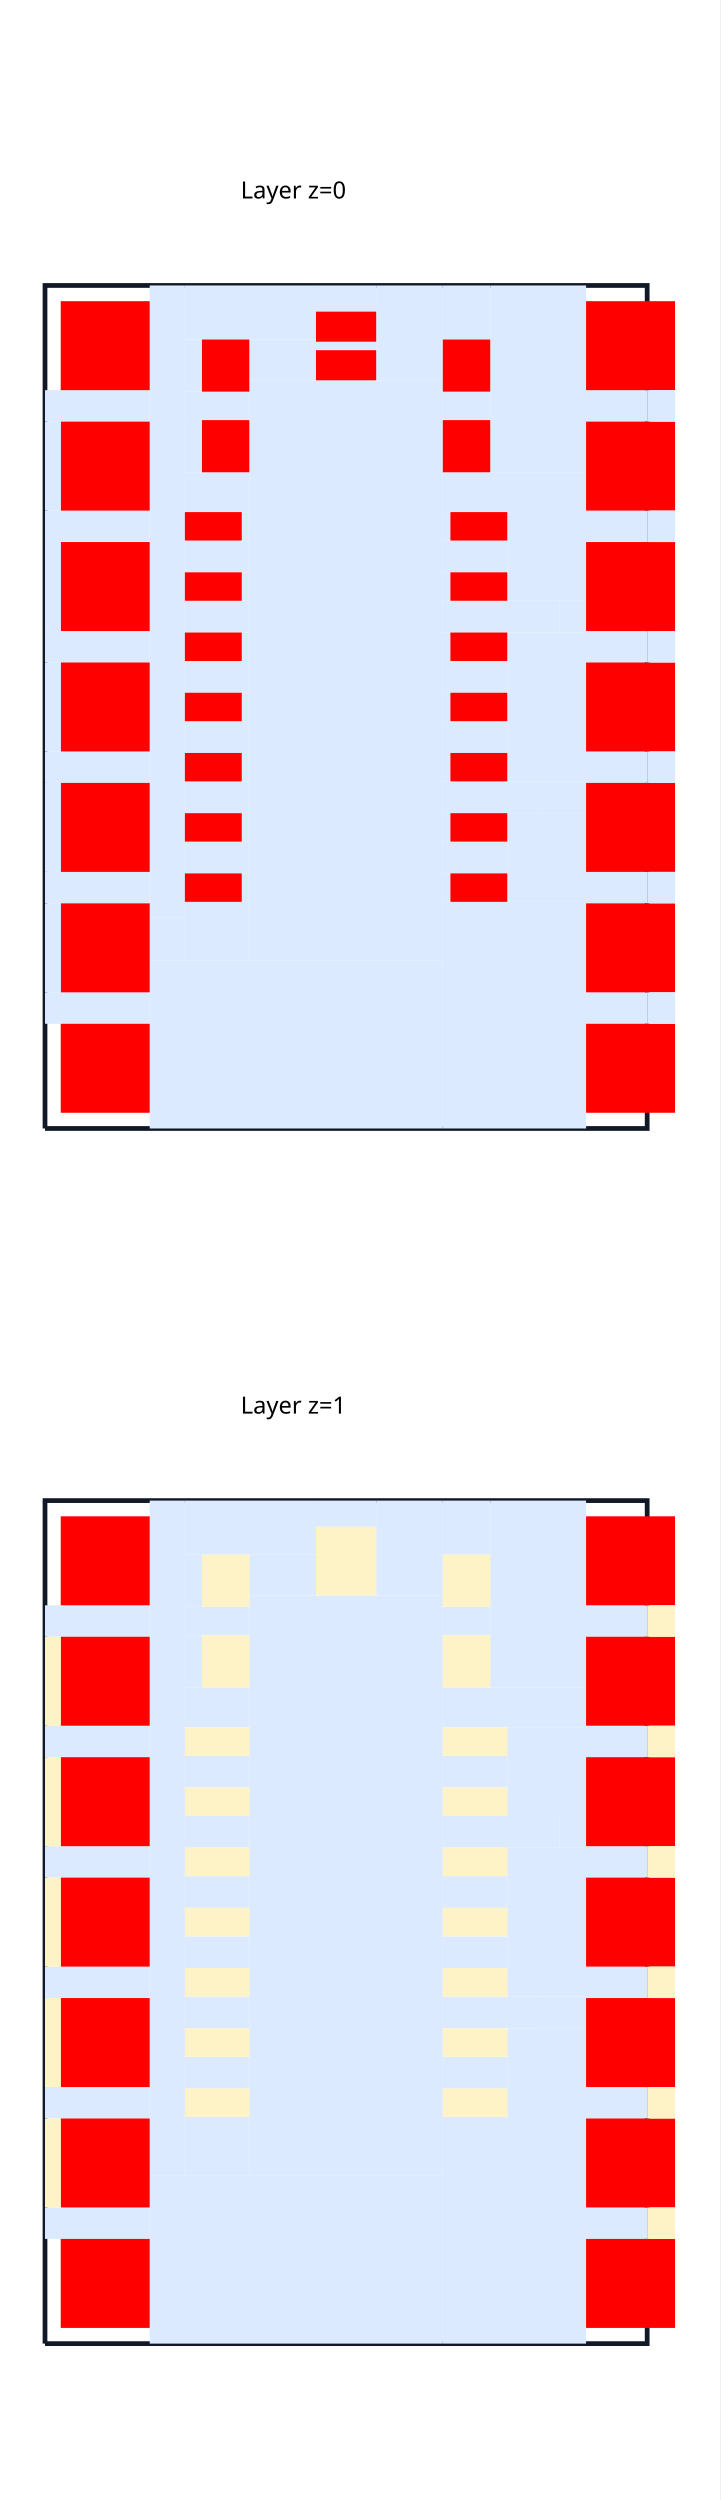
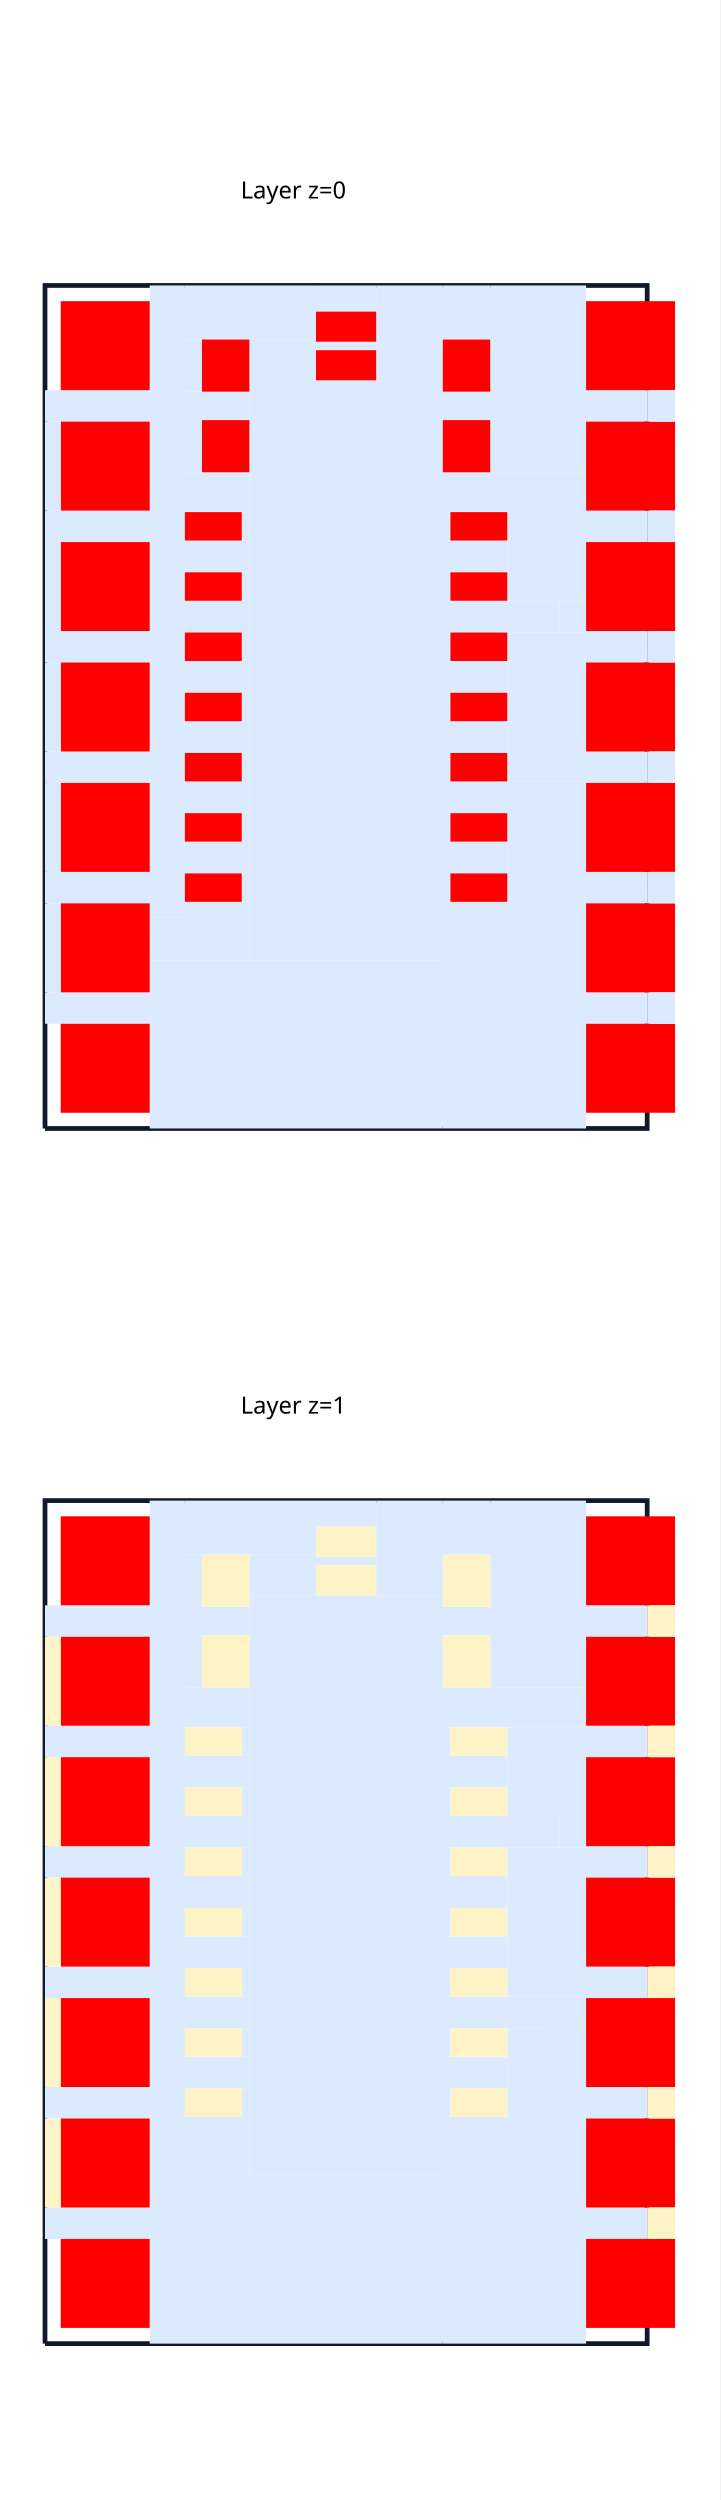
<svg xmlns="http://www.w3.org/2000/svg" width="640" height="2222" viewBox="0 0 640 2222">
  <rect width="100%" height="100%" fill="white" />
  <g>
    <polyline data-points="-6.35,-8.89 6.35,-8.89 6.35,8.89 -6.35,8.89 -6.35,-8.89" data-type="line" data-label="bounds" points="40,1002.998 575.202,1002.998 575.202,253.716 40,253.716 40,1002.998" fill="none" stroke="#111827" stroke-width="4.214" />
  </g>
  <g>
    <polyline data-points="-6.35,-34.518125 6.35,-34.518125 6.35,-16.738125 -6.35,-16.738125 -6.35,-34.518125" data-type="line" data-label="bounds" points="40,2083.015 575.202,2083.015 575.202,1333.733 40,1333.733 40,2083.015" fill="none" stroke="#111827" stroke-width="4.214" />
  </g>
  <g>
    <rect data-type="rect" data-label="node" data-x="0" data-y="0.7698" x="221.631" y="338.008" width="171.939" height="515.816" fill="#dbeafe" stroke="black" stroke-width="0.024" />
  </g>
  <g>
    <rect data-type="rect" data-label="node" data-x="3.5507750000000002" data-y="-6.499999999999999" x="393.57" y="801.56" width="127.334" height="201.438" fill="#dbeafe" stroke="black" stroke-width="0.024" />
  </g>
  <g>
    <rect data-type="rect" data-label="node" data-x="3.045" data-y="-1.9049999999999998" x="393.57" y="694.52" width="84.705" height="28.235" fill="#dbeafe" stroke="black" stroke-width="0.024" />
  </g>
  <g>
    <rect data-type="rect" data-label="node" data-x="3.4924999999999997" data-y="1.9049999999999998" x="412.429" y="533.959" width="84.705" height="28.235" fill="#dbeafe" stroke="black" stroke-width="0.024" />
  </g>
  <g>
    <rect data-type="rect" data-label="node" data-x="3.5507750000000002" data-y="4.529999999999999" x="393.57" y="419.755" width="127.334" height="35.399" fill="#dbeafe" stroke="black" stroke-width="0.024" />
  </g>
  <g>
    <rect data-type="rect" data-label="node" data-x="-1.0507749999999998" data-y="-7.120099999999999" x="133.068" y="853.825" width="260.502" height="149.174" fill="#dbeafe" stroke="black" stroke-width="0.024" />
  </g>
  <g>
    <rect data-type="rect" data-label="node" data-x="-3.7707749999999995" data-y="2.2225000000000006" x="133.068" y="253.716" width="31.25" height="561.962" fill="#dbeafe" stroke="black" stroke-width="0.024" />
  </g>
  <g>
    <rect data-type="rect" data-label="node" data-x="4.050775" data-y="6.92" x="435.712" y="253.716" width="85.192" height="166.039" fill="#dbeafe" stroke="black" stroke-width="0.024" />
  </g>
  <g>
    <rect data-type="rect" data-label="node" data-x="4.2307749999999995" data-y="0" x="450.883" y="562.194" width="70.021" height="132.325" fill="#dbeafe" stroke="black" stroke-width="0.024" />
  </g>
  <g>
    <rect data-type="rect" data-label="node" data-x="4.2307749999999995" data-y="-3.1749999999999994" x="450.883" y="722.755" width="70.021" height="78.805" fill="#dbeafe" stroke="black" stroke-width="0.024" />
  </g>
  <g>
    <rect data-type="rect" data-label="node" data-x="4.2307749999999995" data-y="3.175" x="450.883" y="455.154" width="70.021" height="78.805" fill="#dbeafe" stroke="black" stroke-width="0.024" />
  </g>
  <g>
    <rect data-type="rect" data-label="node" data-x="2.7199999999999998" data-y="-3.175" x="393.57" y="748.04" width="57.313" height="28.235" fill="#dbeafe" stroke="black" stroke-width="0.024" />
  </g>
  <g>
    <rect data-type="rect" data-label="node" data-x="2.7199999999999998" data-y="3.175" x="393.57" y="480.439" width="57.313" height="28.235" fill="#dbeafe" stroke="black" stroke-width="0.024" />
  </g>
  <g>
+     <rect data-type="rect" data-label="node" data-x="2.12" data-y="2.54" x="393.57" y="508.674" width="6.743" height="25.285" fill="#dbeafe" stroke="black" stroke-width="0.024" />
+   </g>
+   <g>
+     <rect data-type="rect" data-label="node" data-x="2.12" data-y="3.8099999999999996" x="393.57" y="455.154" width="6.743" height="25.285" fill="#dbeafe" stroke="black" stroke-width="0.024" />
+   </g>
+   <g>
    <rect data-type="rect" data-label="node" data-x="-2.7199999999999998" data-y="-4.7301" x="164.318" y="801.56" width="57.313" height="52.264" fill="#dbeafe" stroke="black" stroke-width="0.024" />
  </g>
  <g>
    <rect data-type="rect" data-label="node" data-x="-2.7199999999999998" data-y="-3.175" x="164.318" y="748.04" width="57.313" height="28.235" fill="#dbeafe" stroke="black" stroke-width="0.024" />
  </g>
  <g>
    <rect data-type="rect" data-label="node" data-x="-2.7199999999999998" data-y="-1.9049999999999998" x="164.318" y="694.52" width="57.313" height="28.235" fill="#dbeafe" stroke="black" stroke-width="0.024" />
  </g>
  <g>
    <rect data-type="rect" data-label="node" data-x="-2.7199999999999998" data-y="1.9049999999999998" x="164.318" y="533.959" width="57.313" height="28.235" fill="#dbeafe" stroke="black" stroke-width="0.024" />
  </g>
  <g>
    <rect data-type="rect" data-label="node" data-x="-2.7199999999999998" data-y="3.175" x="164.318" y="480.439" width="57.313" height="28.235" fill="#dbeafe" stroke="black" stroke-width="0.024" />
  </g>
  <g>
    <rect data-type="rect" data-label="node" data-x="-2.7199999999999998" data-y="4.529999999999999" x="164.318" y="419.755" width="57.313" height="35.399" fill="#dbeafe" stroke="black" stroke-width="0.024" />
  </g>
  <g>
    <rect data-type="rect" data-label="node" data-x="4.555775" data-y="-1.9049999999999998" x="478.275" y="694.52" width="42.629" height="28.235" fill="#dbeafe" stroke="black" stroke-width="0.024" />
  </g>
  <g>
    <rect data-type="rect" data-label="node" data-x="-5.245775" data-y="-1.27" x="40" y="667.905" width="93.068" height="27.944" fill="#dbeafe" stroke="black" stroke-width="0.024" />
  </g>
  <g>
    <rect data-type="rect" data-label="node" data-x="-5.245775" data-y="1.27" x="40" y="560.865" width="93.068" height="27.944" fill="#dbeafe" stroke="black" stroke-width="0.024" />
  </g>
  <g>
    <rect data-type="rect" data-label="node" data-x="-5.245775" data-y="-6.35" x="40" y="881.986" width="93.068" height="27.944" fill="#dbeafe" stroke="black" stroke-width="0.024" />
  </g>
  <g>
    <rect data-type="rect" data-label="node" data-x="-5.245775" data-y="6.35" x="40" y="346.784" width="93.068" height="27.944" fill="#dbeafe" stroke="black" stroke-width="0.024" />
  </g>
  <g>
    <rect data-type="rect" data-label="node" data-x="-2.0175" data-y="8.32" x="164.318" y="253.716" width="116.522" height="48.042" fill="#dbeafe" stroke="black" stroke-width="0.024" />
  </g>
  <g>
    <rect data-type="rect" data-label="node" data-x="1.3375" data-y="7.889899999999999" x="334.361" y="253.716" width="59.209" height="84.292" fill="#dbeafe" stroke="black" stroke-width="0.024" />
  </g>
  <g>
    <rect data-type="rect" data-label="node" data-x="2.7199999999999998" data-y="-0.635" x="393.57" y="641" width="57.313" height="28.235" fill="#dbeafe" stroke="black" stroke-width="0.024" />
  </g>
  <g>
    <rect data-type="rect" data-label="node" data-x="2.7199999999999998" data-y="0.635" x="393.57" y="587.48" width="57.313" height="28.235" fill="#dbeafe" stroke="black" stroke-width="0.024" />
  </g>
  <g>
+     <rect data-type="rect" data-label="node" data-x="2.12" data-y="1.27" x="393.57" y="562.194" width="6.743" height="25.285" fill="#dbeafe" stroke="black" stroke-width="0.024" />
+   </g>
+   <g>
    <rect data-type="rect" data-label="node" data-x="2.54" data-y="6.35" x="393.57" y="348.114" width="42.142" height="25.285" fill="#dbeafe" stroke="black" stroke-width="0.024" />
  </g>
  <g>
    <rect data-type="rect" data-label="node" data-x="2.54" data-y="8.32" x="393.57" y="253.716" width="42.142" height="48.042" fill="#dbeafe" stroke="black" stroke-width="0.024" />
  </g>
  <g>
    <rect data-type="rect" data-label="node" data-x="-2.7199999999999998" data-y="-0.635" x="164.318" y="641" width="57.313" height="28.235" fill="#dbeafe" stroke="black" stroke-width="0.024" />
  </g>
  <g>
    <rect data-type="rect" data-label="node" data-x="-2.7199999999999998" data-y="0.635" x="164.318" y="587.48" width="57.313" height="28.235" fill="#dbeafe" stroke="black" stroke-width="0.024" />
  </g>
  <g>
    <rect data-type="rect" data-label="node" data-x="-2.7199999999999998" data-y="6.35" x="164.318" y="348.114" width="57.313" height="25.285" fill="#dbeafe" stroke="black" stroke-width="0.024" />
  </g>
  <g>
    <rect data-type="rect" data-label="node" data-x="-1.3375" data-y="7.319899999999999" x="221.631" y="301.758" width="59.209" height="36.25" fill="#dbeafe" stroke="black" stroke-width="0.024" />
  </g>
  <g>
    <rect data-type="rect" data-label="node" data-x="-5.245775" data-y="-3.8099999999999996" x="40" y="774.946" width="93.068" height="27.944" fill="#dbeafe" stroke="black" stroke-width="0.024" />
  </g>
  <g>
    <rect data-type="rect" data-label="node" data-x="-5.245775" data-y="3.8100000000000005" x="40" y="453.825" width="93.068" height="27.944" fill="#dbeafe" stroke="black" stroke-width="0.024" />
  </g>
  <g>
    <rect data-type="rect" data-label="node" data-x="5.705774999999999" data-y="-3.8099999999999996" x="520.904" y="774.946" width="54.298" height="27.944" fill="#dbeafe" stroke="black" stroke-width="0.024" />
  </g>
  <g>
    <rect data-type="rect" data-label="node" data-x="5.705774999999999" data-y="3.8100000000000005" x="520.904" y="453.825" width="54.298" height="27.944" fill="#dbeafe" stroke="black" stroke-width="0.024" />
  </g>
  <g>
    <rect data-type="rect" data-label="node" data-x="5.705774999999999" data-y="-1.27" x="520.904" y="667.905" width="54.298" height="27.944" fill="#dbeafe" stroke="black" stroke-width="0.024" />
  </g>
  <g>
    <rect data-type="rect" data-label="node" data-x="5.705774999999999" data-y="1.27" x="520.904" y="560.865" width="54.298" height="27.944" fill="#dbeafe" stroke="black" stroke-width="0.024" />
  </g>
  <g>
    <rect data-type="rect" data-label="node" data-x="-3.7707749999999995" data-y="-4.897600000000001" x="133.068" y="815.678" width="31.25" height="38.147" fill="#dbeafe" stroke="black" stroke-width="0.024" />
  </g>
  <g>
    <rect data-type="rect" data-label="node" data-x="5.705774999999999" data-y="-6.35" x="520.904" y="881.986" width="54.298" height="27.944" fill="#dbeafe" stroke="black" stroke-width="0.024" />
  </g>
  <g>
    <rect data-type="rect" data-label="node" data-x="5.705774999999999" data-y="6.35" x="520.904" y="346.784" width="54.298" height="27.944" fill="#dbeafe" stroke="black" stroke-width="0.024" />
  </g>
  <g>
    <rect data-type="rect" data-label="node" data-x="-3.2199999999999998" data-y="5.5" x="164.318" y="373.399" width="15.171" height="46.356" fill="#dbeafe" stroke="black" stroke-width="0.024" />
  </g>
  <g>
    <rect data-type="rect" data-label="node" data-x="-3.2199999999999998" data-y="7.199999999999999" x="164.318" y="301.758" width="15.171" height="46.356" fill="#dbeafe" stroke="black" stroke-width="0.024" />
  </g>
  <g>
    <rect data-type="rect" data-label="node" data-x="0" data-y="8.6142" x="280.841" y="253.716" width="53.52" height="23.245" fill="#dbeafe" stroke="black" stroke-width="0.024" />
  </g>
  <g>
+     <rect data-type="rect" data-label="node" data-x="0" data-y="7.6141" x="280.841" y="303.722" width="53.52" height="7.527" fill="#dbeafe" stroke="black" stroke-width="0.024" />
+   </g>
+   <g>
    <rect data-type="rect" data-label="node" data-x="2.26375" data-y="1.9049999999999998" x="393.57" y="533.959" width="18.858" height="28.235" fill="#dbeafe" stroke="black" stroke-width="0.024" />
  </g>
  <g>
    <rect data-type="rect" data-label="node" data-x="4.779525" data-y="1.9049999999999998" x="497.134" y="533.959" width="23.77" height="28.235" fill="#dbeafe" stroke="black" stroke-width="0.024" />
  </g>
  <g>
+     <rect data-type="rect" data-label="node" data-x="-2.1200000000000006" data-y="-3.8099999999999996" x="214.889" y="776.275" width="6.743" height="25.285" fill="#dbeafe" stroke="black" stroke-width="0.024" />
+   </g>
+   <g>
+     <rect data-type="rect" data-label="node" data-x="-2.12" data-y="-2.54" x="214.889" y="722.755" width="6.743" height="25.285" fill="#dbeafe" stroke="black" stroke-width="0.024" />
+   </g>
+   <g>
+     <rect data-type="rect" data-label="node" data-x="-2.12" data-y="-1.2699999999999998" x="214.889" y="669.235" width="6.743" height="25.285" fill="#dbeafe" stroke="black" stroke-width="0.024" />
+   </g>
+   <g>
+     <rect data-type="rect" data-label="node" data-x="-2.12" data-y="0" x="214.889" y="615.715" width="6.743" height="25.285" fill="#dbeafe" stroke="black" stroke-width="0.024" />
+   </g>
+   <g>
+     <rect data-type="rect" data-label="node" data-x="-2.1199999999999997" data-y="1.27" x="214.889" y="562.194" width="6.743" height="25.285" fill="#dbeafe" stroke="black" stroke-width="0.024" />
+   </g>
+   <g>
+     <rect data-type="rect" data-label="node" data-x="-2.1199999999999997" data-y="2.54" x="214.889" y="508.674" width="6.743" height="25.285" fill="#dbeafe" stroke="black" stroke-width="0.024" />
+   </g>
+   <g>
+     <rect data-type="rect" data-label="node" data-x="-2.1199999999999997" data-y="3.8099999999999996" x="214.889" y="455.154" width="6.743" height="25.285" fill="#dbeafe" stroke="black" stroke-width="0.024" />
+   </g>
+   <g>
+     <rect data-type="rect" data-label="node" data-x="2.119999999999999" data-y="-3.8099999999999996" x="393.57" y="776.275" width="6.743" height="25.285" fill="#dbeafe" stroke="black" stroke-width="0.024" />
+   </g>
+   <g>
+     <rect data-type="rect" data-label="node" data-x="2.1199999999999997" data-y="-2.54" x="393.57" y="722.755" width="6.743" height="25.285" fill="#dbeafe" stroke="black" stroke-width="0.024" />
+   </g>
+   <g>
+     <rect data-type="rect" data-label="node" data-x="2.1199999999999997" data-y="-1.2699999999999998" x="393.57" y="669.235" width="6.743" height="25.285" fill="#dbeafe" stroke="black" stroke-width="0.024" />
+   </g>
+   <g>
+     <rect data-type="rect" data-label="node" data-x="2.12" data-y="0" x="393.57" y="615.715" width="6.743" height="25.285" fill="#dbeafe" stroke="black" stroke-width="0.024" />
+   </g>
+   <g>
    <rect data-type="rect" data-label="node" data-x="-5.080000000000002" data-y="-7.620000000000001" x="53.972" y="909.93" width="79.096" height="79.096" fill="red" stroke="black" stroke-width="0.024" />
  </g>
  <g>
    <rect data-type="rect" data-label="node" data-x="-5.08" data-y="-5.08" x="53.972" y="802.89" width="79.096" height="79.096" fill="red" stroke="black" stroke-width="0.024" />
  </g>
  <g>
    <rect data-type="rect" data-label="node" data-x="-5.08" data-y="-2.54" x="53.972" y="695.849" width="79.096" height="79.096" fill="red" stroke="black" stroke-width="0.024" />
  </g>
  <g>
    <rect data-type="rect" data-label="node" data-x="-5.08" data-y="0" x="53.972" y="588.809" width="79.096" height="79.096" fill="red" stroke="black" stroke-width="0.024" />
  </g>
  <g>
    <rect data-type="rect" data-label="node" data-x="-5.08" data-y="2.54" x="53.972" y="481.769" width="79.096" height="79.096" fill="red" stroke="black" stroke-width="0.024" />
  </g>
  <g>
    <rect data-type="rect" data-label="node" data-x="-5.08" data-y="5.079999999999998" x="53.972" y="374.729" width="79.096" height="79.096" fill="red" stroke="black" stroke-width="0.024" />
  </g>
  <g>
    <rect data-type="rect" data-label="node" data-x="-5.08" data-y="7.62" x="53.972" y="267.688" width="79.096" height="79.096" fill="red" stroke="black" stroke-width="0.024" />
  </g>
  <g>
    <rect data-type="rect" data-label="node" data-x="5.999999999999998" data-y="-7.620000000000001" x="520.904" y="909.93" width="79.096" height="79.096" fill="red" stroke="black" stroke-width="0.024" />
  </g>
  <g>
    <rect data-type="rect" data-label="node" data-x="6" data-y="-5.08" x="520.904" y="802.89" width="79.096" height="79.096" fill="red" stroke="black" stroke-width="0.024" />
  </g>
  <g>
    <rect data-type="rect" data-label="node" data-x="6" data-y="-2.54" x="520.904" y="695.849" width="79.096" height="79.096" fill="red" stroke="black" stroke-width="0.024" />
  </g>
  <g>
    <rect data-type="rect" data-label="node" data-x="6" data-y="0" x="520.904" y="588.809" width="79.096" height="79.096" fill="red" stroke="black" stroke-width="0.024" />
  </g>
  <g>
    <rect data-type="rect" data-label="node" data-x="6" data-y="2.54" x="520.904" y="481.769" width="79.096" height="79.096" fill="red" stroke="black" stroke-width="0.024" />
  </g>
  <g>
    <rect data-type="rect" data-label="node" data-x="6" data-y="5.079999999999998" x="520.904" y="374.729" width="79.096" height="79.096" fill="red" stroke="black" stroke-width="0.024" />
  </g>
  <g>
    <rect data-type="rect" data-label="node" data-x="6" data-y="7.62" x="520.904" y="267.688" width="79.096" height="79.096" fill="red" stroke="black" stroke-width="0.024" />
  </g>
  <g>
-     <rect data-type="rect" data-label="node" data-x="2.12" data-y="2.54" x="393.57" y="508.674" width="6.743" height="25.285" fill="#dbeafe" stroke="black" stroke-width="0.024" />
-   </g>
-   <g>
-     <rect data-type="rect" data-label="node" data-x="2.12" data-y="3.8099999999999996" x="393.57" y="455.154" width="6.743" height="25.285" fill="#dbeafe" stroke="black" stroke-width="0.024" />
-   </g>
-   <g>
-     <rect data-type="rect" data-label="node" data-x="2.12" data-y="1.27" x="393.57" y="562.194" width="6.743" height="25.285" fill="#dbeafe" stroke="black" stroke-width="0.024" />
-   </g>
-   <g>
-     <rect data-type="rect" data-label="node" data-x="0" data-y="7.6141" x="280.841" y="303.722" width="53.52" height="7.527" fill="#dbeafe" stroke="black" stroke-width="0.024" />
-   </g>
-   <g>
-     <rect data-type="rect" data-label="node" data-x="-2.1200000000000006" data-y="-3.8099999999999996" x="214.889" y="776.275" width="6.743" height="25.285" fill="#dbeafe" stroke="black" stroke-width="0.024" />
-   </g>
-   <g>
-     <rect data-type="rect" data-label="node" data-x="-2.12" data-y="-2.54" x="214.889" y="722.755" width="6.743" height="25.285" fill="#dbeafe" stroke="black" stroke-width="0.024" />
-   </g>
-   <g>
-     <rect data-type="rect" data-label="node" data-x="-2.12" data-y="-1.2699999999999998" x="214.889" y="669.235" width="6.743" height="25.285" fill="#dbeafe" stroke="black" stroke-width="0.024" />
-   </g>
-   <g>
-     <rect data-type="rect" data-label="node" data-x="-2.12" data-y="0" x="214.889" y="615.715" width="6.743" height="25.285" fill="#dbeafe" stroke="black" stroke-width="0.024" />
-   </g>
-   <g>
-     <rect data-type="rect" data-label="node" data-x="-2.1199999999999997" data-y="1.27" x="214.889" y="562.194" width="6.743" height="25.285" fill="#dbeafe" stroke="black" stroke-width="0.024" />
-   </g>
-   <g>
-     <rect data-type="rect" data-label="node" data-x="-2.1199999999999997" data-y="2.54" x="214.889" y="508.674" width="6.743" height="25.285" fill="#dbeafe" stroke="black" stroke-width="0.024" />
-   </g>
-   <g>
-     <rect data-type="rect" data-label="node" data-x="-2.1199999999999997" data-y="3.8099999999999996" x="214.889" y="455.154" width="6.743" height="25.285" fill="#dbeafe" stroke="black" stroke-width="0.024" />
-   </g>
-   <g>
-     <rect data-type="rect" data-label="node" data-x="2.119999999999999" data-y="-3.8099999999999996" x="393.57" y="776.275" width="6.743" height="25.285" fill="#dbeafe" stroke="black" stroke-width="0.024" />
-   </g>
-   <g>
-     <rect data-type="rect" data-label="node" data-x="2.1199999999999997" data-y="-2.54" x="393.57" y="722.755" width="6.743" height="25.285" fill="#dbeafe" stroke="black" stroke-width="0.024" />
-   </g>
-   <g>
-     <rect data-type="rect" data-label="node" data-x="2.1199999999999997" data-y="-1.2699999999999998" x="393.57" y="669.235" width="6.743" height="25.285" fill="#dbeafe" stroke="black" stroke-width="0.024" />
-   </g>
-   <g>
-     <rect data-type="rect" data-label="node" data-x="2.12" data-y="0" x="393.57" y="615.715" width="6.743" height="25.285" fill="#dbeafe" stroke="black" stroke-width="0.024" />
-   </g>
-   <g>
    <rect data-type="rect" data-label="node" data-x="-2.799999999999999" data-y="3.8100000000000005" x="164.318" y="455.154" width="50.57" height="25.285" fill="red" stroke="black" stroke-width="0.024" />
  </g>
  <g>
    <rect data-type="rect" data-label="node" data-x="-2.7999999999999994" data-y="2.540000000000001" x="164.318" y="508.674" width="50.57" height="25.285" fill="red" stroke="black" stroke-width="0.024" />
  </g>
  <g>
    <rect data-type="rect" data-label="node" data-x="-2.7999999999999994" data-y="1.2700000000000005" x="164.318" y="562.194" width="50.57" height="25.285" fill="red" stroke="black" stroke-width="0.024" />
  </g>
  <g>
    <rect data-type="rect" data-label="node" data-x="-2.8" data-y="4.996003610813204e-16" x="164.318" y="615.715" width="50.57" height="25.285" fill="red" stroke="black" stroke-width="0.024" />
  </g>
  <g>
    <rect data-type="rect" data-label="node" data-x="-2.8000000000000003" data-y="-1.2699999999999996" x="164.318" y="669.235" width="50.57" height="25.285" fill="red" stroke="black" stroke-width="0.024" />
  </g>
  <g>
    <rect data-type="rect" data-label="node" data-x="-2.8000000000000003" data-y="-2.539999999999999" x="164.318" y="722.755" width="50.57" height="25.285" fill="red" stroke="black" stroke-width="0.024" />
  </g>
  <g>
    <rect data-type="rect" data-label="node" data-x="-2.8000000000000007" data-y="-3.8099999999999996" x="164.318" y="776.275" width="50.57" height="25.285" fill="red" stroke="black" stroke-width="0.024" />
  </g>
  <g>
    <rect data-type="rect" data-label="node" data-x="2.799999999999999" data-y="-3.8100000000000005" x="400.313" y="776.275" width="50.57" height="25.285" fill="red" stroke="black" stroke-width="0.024" />
  </g>
  <g>
    <rect data-type="rect" data-label="node" data-x="2.7999999999999994" data-y="-2.54" x="400.313" y="722.755" width="50.57" height="25.285" fill="red" stroke="black" stroke-width="0.024" />
  </g>
  <g>
    <rect data-type="rect" data-label="node" data-x="2.7999999999999994" data-y="-1.2700000000000005" x="400.313" y="669.235" width="50.57" height="25.285" fill="red" stroke="black" stroke-width="0.024" />
  </g>
  <g>
    <rect data-type="rect" data-label="node" data-x="2.8" data-y="-4.996003610813204e-16" x="400.313" y="615.715" width="50.57" height="25.285" fill="red" stroke="black" stroke-width="0.024" />
  </g>
  <g>
    <rect data-type="rect" data-label="node" data-x="2.8000000000000003" data-y="1.2699999999999996" x="400.313" y="562.194" width="50.57" height="25.285" fill="red" stroke="black" stroke-width="0.024" />
  </g>
  <g>
    <rect data-type="rect" data-label="node" data-x="2.8000000000000003" data-y="2.54" x="400.313" y="508.674" width="50.57" height="25.285" fill="red" stroke="black" stroke-width="0.024" />
  </g>
  <g>
    <rect data-type="rect" data-label="node" data-x="2.8000000000000007" data-y="3.8099999999999996" x="400.313" y="455.154" width="50.57" height="25.285" fill="red" stroke="black" stroke-width="0.024" />
  </g>
  <g>
    <rect data-type="rect" data-label="node" data-x="1.1102230246251565e-16" data-y="8.0209" x="280.841" y="276.961" width="53.52" height="26.76" fill="red" stroke="black" stroke-width="0.024" />
  </g>
  <g>
    <rect data-type="rect" data-label="node" data-x="-1.1102230246251565e-16" data-y="7.2073" x="280.841" y="311.248" width="53.52" height="26.76" fill="red" stroke="black" stroke-width="0.024" />
  </g>
  <g>
    <rect data-type="rect" data-label="node" data-x="-2.54" data-y="5.5" x="179.49" y="373.399" width="42.142" height="46.356" fill="red" stroke="black" stroke-width="0.024" />
  </g>
  <g>
    <rect data-type="rect" data-label="node" data-x="-2.54" data-y="7.199999999999999" x="179.49" y="301.758" width="42.142" height="46.356" fill="red" stroke="black" stroke-width="0.024" />
  </g>
  <g>
    <rect data-type="rect" data-label="node" data-x="2.54" data-y="5.5" x="393.57" y="373.399" width="42.142" height="46.356" fill="red" stroke="black" stroke-width="0.024" />
  </g>
  <g>
    <rect data-type="rect" data-label="node" data-x="2.54" data-y="7.199999999999999" x="393.57" y="301.758" width="42.142" height="46.356" fill="red" stroke="black" stroke-width="0.024" />
  </g>
  <g>
    <rect data-type="rect" data-label="node" data-x="-6.184225" data-y="-2.54" x="40" y="695.849" width="13.972" height="79.096" fill="#dbeafe" stroke="black" stroke-width="0.024" />
  </g>
  <g>
    <rect data-type="rect" data-label="node" data-x="-6.184225" data-y="0" x="40" y="588.809" width="13.972" height="79.096" fill="#dbeafe" stroke="black" stroke-width="0.024" />
  </g>
  <g>
    <rect data-type="rect" data-label="node" data-x="-6.184225" data-y="2.54" x="40" y="481.769" width="13.972" height="79.096" fill="#dbeafe" stroke="black" stroke-width="0.024" />
  </g>
  <g>
    <rect data-type="rect" data-label="node" data-x="-6.184225" data-y="-5.08" x="40" y="802.89" width="13.972" height="79.096" fill="#dbeafe" stroke="black" stroke-width="0.024" />
  </g>
  <g>
    <rect data-type="rect" data-label="node" data-x="-6.184225" data-y="5.08" x="40" y="374.729" width="13.972" height="79.096" fill="#dbeafe" stroke="black" stroke-width="0.024" />
  </g>
  <g>
    <rect data-type="rect" data-label="node" data-x="6.644224999999999" data-y="-6.3500000000000005" x="575.202" y="881.986" width="24.798" height="27.944" fill="#dbeafe" stroke="black" stroke-width="0.024" />
  </g>
  <g>
    <rect data-type="rect" data-label="node" data-x="6.644225" data-y="-3.8100000000000005" x="575.202" y="774.946" width="24.798" height="27.944" fill="#dbeafe" stroke="black" stroke-width="0.024" />
  </g>
  <g>
    <rect data-type="rect" data-label="node" data-x="6.644225" data-y="-1.27" x="575.202" y="667.905" width="24.798" height="27.944" fill="#dbeafe" stroke="black" stroke-width="0.024" />
  </g>
  <g>
    <rect data-type="rect" data-label="node" data-x="6.644225" data-y="1.27" x="575.202" y="560.865" width="24.798" height="27.944" fill="#dbeafe" stroke="black" stroke-width="0.024" />
  </g>
  <g>
    <rect data-type="rect" data-label="node" data-x="6.644225" data-y="3.8099999999999996" x="575.202" y="453.825" width="24.798" height="27.944" fill="#dbeafe" stroke="black" stroke-width="0.024" />
  </g>
  <g>
    <rect data-type="rect" data-label="node" data-x="6.644225" data-y="6.349999999999999" x="575.202" y="346.784" width="24.798" height="27.944" fill="#dbeafe" stroke="black" stroke-width="0.024" />
  </g>
  <g>
    <rect data-type="rect" data-label="node" data-x="0" data-y="-24.858325" x="221.631" y="1418.025" width="171.939" height="515.816" fill="#dbeafe" stroke="black" stroke-width="0.024" />
  </g>
  <g>
    <rect data-type="rect" data-label="node" data-x="3.5507750000000002" data-y="-32.128125" x="393.57" y="1881.577" width="127.334" height="201.438" fill="#dbeafe" stroke="black" stroke-width="0.024" />
  </g>
  <g>
    <rect data-type="rect" data-label="node" data-x="3.045" data-y="-27.533125000000002" x="393.57" y="1774.537" width="84.705" height="28.235" fill="#dbeafe" stroke="black" stroke-width="0.024" />
  </g>
  <g>
    <rect data-type="rect" data-label="node" data-x="3.4924999999999997" data-y="-23.723125" x="412.429" y="1613.976" width="84.705" height="28.235" fill="#dbeafe" stroke="black" stroke-width="0.024" />
  </g>
  <g>
    <rect data-type="rect" data-label="node" data-x="3.5507750000000002" data-y="-21.098125000000003" x="393.57" y="1499.772" width="127.334" height="35.399" fill="#dbeafe" stroke="black" stroke-width="0.024" />
  </g>
  <g>
    <rect data-type="rect" data-label="node" data-x="-1.0507749999999998" data-y="-32.748225" x="133.068" y="1933.841" width="260.502" height="149.174" fill="#dbeafe" stroke="black" stroke-width="0.024" />
  </g>
  <g>
    <rect data-type="rect" data-label="node" data-x="-3.7707749999999995" data-y="-23.405625" x="133.068" y="1333.733" width="31.25" height="561.962" fill="#dbeafe" stroke="black" stroke-width="0.024" />
  </g>
  <g>
    <rect data-type="rect" data-label="node" data-x="4.050775" data-y="-18.708125000000003" x="435.712" y="1333.733" width="85.192" height="166.039" fill="#dbeafe" stroke="black" stroke-width="0.024" />
  </g>
  <g>
    <rect data-type="rect" data-label="node" data-x="4.2307749999999995" data-y="-25.628125" x="450.883" y="1642.211" width="70.021" height="132.325" fill="#dbeafe" stroke="black" stroke-width="0.024" />
  </g>
  <g>
    <rect data-type="rect" data-label="node" data-x="4.2307749999999995" data-y="-28.803125" x="450.883" y="1802.772" width="70.021" height="78.805" fill="#dbeafe" stroke="black" stroke-width="0.024" />
  </g>
  <g>
    <rect data-type="rect" data-label="node" data-x="4.2307749999999995" data-y="-22.453125" x="450.883" y="1535.171" width="70.021" height="78.805" fill="#dbeafe" stroke="black" stroke-width="0.024" />
  </g>
  <g>
    <rect data-type="rect" data-label="node" data-x="2.7199999999999998" data-y="-28.803125" x="393.57" y="1828.057" width="57.313" height="28.235" fill="#dbeafe" stroke="black" stroke-width="0.024" />
  </g>
  <g>
    <rect data-type="rect" data-label="node" data-x="2.7199999999999998" data-y="-22.453125" x="393.57" y="1560.456" width="57.313" height="28.235" fill="#dbeafe" stroke="black" stroke-width="0.024" />
  </g>
  <g>
+     <rect data-type="rect" data-label="node" data-x="2.12" data-y="-23.088125" x="393.57" y="1588.691" width="6.743" height="25.285" fill="#dbeafe" stroke="black" stroke-width="0.024" />
+   </g>
+   <g>
+     <rect data-type="rect" data-label="node" data-x="2.12" data-y="-21.818125000000002" x="393.57" y="1535.171" width="6.743" height="25.285" fill="#dbeafe" stroke="black" stroke-width="0.024" />
+   </g>
+   <g>
    <rect data-type="rect" data-label="node" data-x="-2.7199999999999998" data-y="-30.358225" x="164.318" y="1881.577" width="57.313" height="52.264" fill="#dbeafe" stroke="black" stroke-width="0.024" />
  </g>
  <g>
    <rect data-type="rect" data-label="node" data-x="-2.7199999999999998" data-y="-28.803125" x="164.318" y="1828.057" width="57.313" height="28.235" fill="#dbeafe" stroke="black" stroke-width="0.024" />
  </g>
  <g>
    <rect data-type="rect" data-label="node" data-x="-2.7199999999999998" data-y="-27.533125000000002" x="164.318" y="1774.537" width="57.313" height="28.235" fill="#dbeafe" stroke="black" stroke-width="0.024" />
  </g>
  <g>
    <rect data-type="rect" data-label="node" data-x="-2.7199999999999998" data-y="-23.723125" x="164.318" y="1613.976" width="57.313" height="28.235" fill="#dbeafe" stroke="black" stroke-width="0.024" />
  </g>
  <g>
    <rect data-type="rect" data-label="node" data-x="-2.7199999999999998" data-y="-22.453125" x="164.318" y="1560.456" width="57.313" height="28.235" fill="#dbeafe" stroke="black" stroke-width="0.024" />
  </g>
  <g>
    <rect data-type="rect" data-label="node" data-x="-2.7199999999999998" data-y="-21.098125000000003" x="164.318" y="1499.772" width="57.313" height="35.399" fill="#dbeafe" stroke="black" stroke-width="0.024" />
  </g>
  <g>
    <rect data-type="rect" data-label="node" data-x="4.555775" data-y="-27.533125000000002" x="478.275" y="1774.537" width="42.629" height="28.235" fill="#dbeafe" stroke="black" stroke-width="0.024" />
  </g>
  <g>
    <rect data-type="rect" data-label="node" data-x="-5.245775" data-y="-26.898125" x="40" y="1747.922" width="93.068" height="27.944" fill="#dbeafe" stroke="black" stroke-width="0.024" />
  </g>
  <g>
    <rect data-type="rect" data-label="node" data-x="-5.245775" data-y="-24.358125" x="40" y="1640.882" width="93.068" height="27.944" fill="#dbeafe" stroke="black" stroke-width="0.024" />
  </g>
  <g>
    <rect data-type="rect" data-label="node" data-x="-5.245775" data-y="-31.978125" x="40" y="1962.003" width="93.068" height="27.944" fill="#dbeafe" stroke="black" stroke-width="0.024" />
  </g>
  <g>
    <rect data-type="rect" data-label="node" data-x="-5.245775" data-y="-19.278125000000003" x="40" y="1426.801" width="93.068" height="27.944" fill="#dbeafe" stroke="black" stroke-width="0.024" />
  </g>
  <g>
    <rect data-type="rect" data-label="node" data-x="-2.0175" data-y="-17.308125" x="164.318" y="1333.733" width="116.522" height="48.042" fill="#dbeafe" stroke="black" stroke-width="0.024" />
  </g>
  <g>
    <rect data-type="rect" data-label="node" data-x="1.3375" data-y="-17.738225" x="334.361" y="1333.733" width="59.209" height="84.292" fill="#dbeafe" stroke="black" stroke-width="0.024" />
  </g>
  <g>
    <rect data-type="rect" data-label="node" data-x="2.7199999999999998" data-y="-26.263125000000002" x="393.57" y="1721.017" width="57.313" height="28.235" fill="#dbeafe" stroke="black" stroke-width="0.024" />
  </g>
  <g>
    <rect data-type="rect" data-label="node" data-x="2.7199999999999998" data-y="-24.993125" x="393.57" y="1667.496" width="57.313" height="28.235" fill="#dbeafe" stroke="black" stroke-width="0.024" />
  </g>
  <g>
+     <rect data-type="rect" data-label="node" data-x="2.12" data-y="-24.358125" x="393.57" y="1642.211" width="6.743" height="25.285" fill="#dbeafe" stroke="black" stroke-width="0.024" />
+   </g>
+   <g>
    <rect data-type="rect" data-label="node" data-x="2.54" data-y="-19.278125000000003" x="393.57" y="1428.131" width="42.142" height="25.285" fill="#dbeafe" stroke="black" stroke-width="0.024" />
  </g>
  <g>
    <rect data-type="rect" data-label="node" data-x="2.54" data-y="-17.308125" x="393.57" y="1333.733" width="42.142" height="48.042" fill="#dbeafe" stroke="black" stroke-width="0.024" />
  </g>
  <g>
    <rect data-type="rect" data-label="node" data-x="-2.7199999999999998" data-y="-26.263125000000002" x="164.318" y="1721.017" width="57.313" height="28.235" fill="#dbeafe" stroke="black" stroke-width="0.024" />
  </g>
  <g>
    <rect data-type="rect" data-label="node" data-x="-2.7199999999999998" data-y="-24.993125" x="164.318" y="1667.496" width="57.313" height="28.235" fill="#dbeafe" stroke="black" stroke-width="0.024" />
  </g>
  <g>
    <rect data-type="rect" data-label="node" data-x="-2.7199999999999998" data-y="-19.278125000000003" x="164.318" y="1428.131" width="57.313" height="25.285" fill="#dbeafe" stroke="black" stroke-width="0.024" />
  </g>
  <g>
    <rect data-type="rect" data-label="node" data-x="-1.3375" data-y="-18.308225" x="221.631" y="1381.775" width="59.209" height="36.25" fill="#dbeafe" stroke="black" stroke-width="0.024" />
  </g>
  <g>
    <rect data-type="rect" data-label="node" data-x="-5.245775" data-y="-29.438125" x="40" y="1854.962" width="93.068" height="27.944" fill="#dbeafe" stroke="black" stroke-width="0.024" />
  </g>
  <g>
    <rect data-type="rect" data-label="node" data-x="-5.245775" data-y="-21.818125000000002" x="40" y="1533.841" width="93.068" height="27.944" fill="#dbeafe" stroke="black" stroke-width="0.024" />
  </g>
  <g>
    <rect data-type="rect" data-label="node" data-x="5.705774999999999" data-y="-29.438125" x="520.904" y="1854.962" width="54.298" height="27.944" fill="#dbeafe" stroke="black" stroke-width="0.024" />
  </g>
  <g>
    <rect data-type="rect" data-label="node" data-x="5.705774999999999" data-y="-21.818125000000002" x="520.904" y="1533.841" width="54.298" height="27.944" fill="#dbeafe" stroke="black" stroke-width="0.024" />
  </g>
  <g>
    <rect data-type="rect" data-label="node" data-x="5.705774999999999" data-y="-26.898125" x="520.904" y="1747.922" width="54.298" height="27.944" fill="#dbeafe" stroke="black" stroke-width="0.024" />
  </g>
  <g>
    <rect data-type="rect" data-label="node" data-x="5.705774999999999" data-y="-24.358125" x="520.904" y="1640.882" width="54.298" height="27.944" fill="#dbeafe" stroke="black" stroke-width="0.024" />
  </g>
  <g>
    <rect data-type="rect" data-label="node" data-x="-3.7707749999999995" data-y="-30.525725" x="133.068" y="1895.695" width="31.25" height="38.147" fill="#dbeafe" stroke="black" stroke-width="0.024" />
  </g>
  <g>
    <rect data-type="rect" data-label="node" data-x="5.705774999999999" data-y="-31.978125" x="520.904" y="1962.003" width="54.298" height="27.944" fill="#dbeafe" stroke="black" stroke-width="0.024" />
  </g>
  <g>
    <rect data-type="rect" data-label="node" data-x="5.705774999999999" data-y="-19.278125000000003" x="520.904" y="1426.801" width="54.298" height="27.944" fill="#dbeafe" stroke="black" stroke-width="0.024" />
  </g>
  <g>
    <rect data-type="rect" data-label="node" data-x="-3.2199999999999998" data-y="-20.128125" x="164.318" y="1453.416" width="15.171" height="46.356" fill="#dbeafe" stroke="black" stroke-width="0.024" />
  </g>
  <g>
    <rect data-type="rect" data-label="node" data-x="-3.2199999999999998" data-y="-18.428125" x="164.318" y="1381.775" width="15.171" height="46.356" fill="#dbeafe" stroke="black" stroke-width="0.024" />
  </g>
  <g>
    <rect data-type="rect" data-label="node" data-x="0" data-y="-17.013925" x="280.841" y="1333.733" width="53.52" height="23.245" fill="#dbeafe" stroke="black" stroke-width="0.024" />
  </g>
  <g>
+     <rect data-type="rect" data-label="node" data-x="0" data-y="-18.014025" x="280.841" y="1383.738" width="53.52" height="7.527" fill="#dbeafe" stroke="black" stroke-width="0.024" />
+   </g>
+   <g>
    <rect data-type="rect" data-label="node" data-x="2.26375" data-y="-23.723125" x="393.57" y="1613.976" width="18.858" height="28.235" fill="#dbeafe" stroke="black" stroke-width="0.024" />
  </g>
  <g>
    <rect data-type="rect" data-label="node" data-x="4.779525" data-y="-23.723125" x="497.134" y="1613.976" width="23.77" height="28.235" fill="#dbeafe" stroke="black" stroke-width="0.024" />
  </g>
  <g>
+     <rect data-type="rect" data-label="node" data-x="-2.1200000000000006" data-y="-29.438125" x="214.889" y="1856.292" width="6.743" height="25.285" fill="#dbeafe" stroke="black" stroke-width="0.024" />
+   </g>
+   <g>
+     <rect data-type="rect" data-label="node" data-x="-2.12" data-y="-28.168125" x="214.889" y="1802.772" width="6.743" height="25.285" fill="#dbeafe" stroke="black" stroke-width="0.024" />
+   </g>
+   <g>
+     <rect data-type="rect" data-label="node" data-x="-2.12" data-y="-26.898125" x="214.889" y="1749.252" width="6.743" height="25.285" fill="#dbeafe" stroke="black" stroke-width="0.024" />
+   </g>
+   <g>
+     <rect data-type="rect" data-label="node" data-x="-2.12" data-y="-25.628125" x="214.889" y="1695.731" width="6.743" height="25.285" fill="#dbeafe" stroke="black" stroke-width="0.024" />
+   </g>
+   <g>
+     <rect data-type="rect" data-label="node" data-x="-2.1199999999999997" data-y="-24.358125" x="214.889" y="1642.211" width="6.743" height="25.285" fill="#dbeafe" stroke="black" stroke-width="0.024" />
+   </g>
+   <g>
+     <rect data-type="rect" data-label="node" data-x="-2.1199999999999997" data-y="-23.088125" x="214.889" y="1588.691" width="6.743" height="25.285" fill="#dbeafe" stroke="black" stroke-width="0.024" />
+   </g>
+   <g>
+     <rect data-type="rect" data-label="node" data-x="-2.1199999999999997" data-y="-21.818125000000002" x="214.889" y="1535.171" width="6.743" height="25.285" fill="#dbeafe" stroke="black" stroke-width="0.024" />
+   </g>
+   <g>
+     <rect data-type="rect" data-label="node" data-x="2.119999999999999" data-y="-29.438125" x="393.57" y="1856.292" width="6.743" height="25.285" fill="#dbeafe" stroke="black" stroke-width="0.024" />
+   </g>
+   <g>
+     <rect data-type="rect" data-label="node" data-x="2.1199999999999997" data-y="-28.168125" x="393.57" y="1802.772" width="6.743" height="25.285" fill="#dbeafe" stroke="black" stroke-width="0.024" />
+   </g>
+   <g>
+     <rect data-type="rect" data-label="node" data-x="2.1199999999999997" data-y="-26.898125" x="393.57" y="1749.252" width="6.743" height="25.285" fill="#dbeafe" stroke="black" stroke-width="0.024" />
+   </g>
+   <g>
+     <rect data-type="rect" data-label="node" data-x="2.12" data-y="-25.628125" x="393.57" y="1695.731" width="6.743" height="25.285" fill="#dbeafe" stroke="black" stroke-width="0.024" />
+   </g>
+   <g>
    <rect data-type="rect" data-label="node" data-x="-5.080000000000002" data-y="-33.248125" x="53.972" y="1989.947" width="79.096" height="79.096" fill="red" stroke="black" stroke-width="0.024" />
  </g>
  <g>
    <rect data-type="rect" data-label="node" data-x="-5.08" data-y="-30.708125000000003" x="53.972" y="1882.907" width="79.096" height="79.096" fill="red" stroke="black" stroke-width="0.024" />
  </g>
  <g>
    <rect data-type="rect" data-label="node" data-x="-5.08" data-y="-28.168125" x="53.972" y="1775.866" width="79.096" height="79.096" fill="red" stroke="black" stroke-width="0.024" />
  </g>
  <g>
    <rect data-type="rect" data-label="node" data-x="-5.08" data-y="-25.628125" x="53.972" y="1668.826" width="79.096" height="79.096" fill="red" stroke="black" stroke-width="0.024" />
  </g>
  <g>
    <rect data-type="rect" data-label="node" data-x="-5.08" data-y="-23.088125" x="53.972" y="1561.786" width="79.096" height="79.096" fill="red" stroke="black" stroke-width="0.024" />
  </g>
  <g>
    <rect data-type="rect" data-label="node" data-x="-5.08" data-y="-20.548125000000002" x="53.972" y="1454.745" width="79.096" height="79.096" fill="red" stroke="black" stroke-width="0.024" />
  </g>
  <g>
    <rect data-type="rect" data-label="node" data-x="-5.08" data-y="-18.008125" x="53.972" y="1347.705" width="79.096" height="79.096" fill="red" stroke="black" stroke-width="0.024" />
  </g>
  <g>
    <rect data-type="rect" data-label="node" data-x="5.999999999999998" data-y="-33.248125" x="520.904" y="1989.947" width="79.096" height="79.096" fill="red" stroke="black" stroke-width="0.024" />
  </g>
  <g>
    <rect data-type="rect" data-label="node" data-x="6" data-y="-30.708125000000003" x="520.904" y="1882.907" width="79.096" height="79.096" fill="red" stroke="black" stroke-width="0.024" />
  </g>
  <g>
    <rect data-type="rect" data-label="node" data-x="6" data-y="-28.168125" x="520.904" y="1775.866" width="79.096" height="79.096" fill="red" stroke="black" stroke-width="0.024" />
  </g>
  <g>
    <rect data-type="rect" data-label="node" data-x="6" data-y="-25.628125" x="520.904" y="1668.826" width="79.096" height="79.096" fill="red" stroke="black" stroke-width="0.024" />
  </g>
  <g>
    <rect data-type="rect" data-label="node" data-x="6" data-y="-23.088125" x="520.904" y="1561.786" width="79.096" height="79.096" fill="red" stroke="black" stroke-width="0.024" />
  </g>
  <g>
    <rect data-type="rect" data-label="node" data-x="6" data-y="-20.548125000000002" x="520.904" y="1454.745" width="79.096" height="79.096" fill="red" stroke="black" stroke-width="0.024" />
  </g>
  <g>
    <rect data-type="rect" data-label="node" data-x="6" data-y="-18.008125" x="520.904" y="1347.705" width="79.096" height="79.096" fill="red" stroke="black" stroke-width="0.024" />
  </g>
  <g>
-     <rect data-type="rect" data-label="node" data-x="2.7199999999999998" data-y="-23.088125" x="393.57" y="1588.691" width="57.313" height="25.285" fill="#fef3c7" stroke="black" stroke-width="0.024" />
-   </g>
-   <g>
-     <rect data-type="rect" data-label="node" data-x="2.7199999999999998" data-y="-21.818125000000002" x="393.57" y="1535.171" width="57.313" height="25.285" fill="#fef3c7" stroke="black" stroke-width="0.024" />
-   </g>
-   <g>
-     <rect data-type="rect" data-label="node" data-x="2.7199999999999998" data-y="-24.358125" x="393.57" y="1642.211" width="57.313" height="25.285" fill="#fef3c7" stroke="black" stroke-width="0.024" />
+     <rect data-type="rect" data-label="node" data-x="2.8" data-y="-23.088125" x="400.313" y="1588.691" width="50.57" height="25.285" fill="#fef3c7" stroke="black" stroke-width="0.024" />
+   </g>
+   <g>
+     <rect data-type="rect" data-label="node" data-x="2.8000000000000003" data-y="-21.818125000000002" x="400.313" y="1535.171" width="50.57" height="25.285" fill="#fef3c7" stroke="black" stroke-width="0.024" />
+   </g>
+   <g>
+     <rect data-type="rect" data-label="node" data-x="2.8" data-y="-24.358125" x="400.313" y="1642.211" width="50.57" height="25.285" fill="#fef3c7" stroke="black" stroke-width="0.024" />
  </g>
  <g>
    <rect data-type="rect" data-label="node" data-x="2.54" data-y="-20.128125" x="393.57" y="1453.416" width="42.142" height="46.356" fill="#fef3c7" stroke="black" stroke-width="0.024" />
  </g>
  <g>
    <rect data-type="rect" data-label="node" data-x="-2.54" data-y="-20.128125" x="179.49" y="1453.416" width="42.142" height="46.356" fill="#fef3c7" stroke="black" stroke-width="0.024" />
  </g>
  <g>
    <rect data-type="rect" data-label="node" data-x="-2.54" data-y="-18.428125" x="179.49" y="1381.775" width="42.142" height="46.356" fill="#fef3c7" stroke="black" stroke-width="0.024" />
  </g>
  <g>
-     <rect data-type="rect" data-label="node" data-x="0" data-y="-18.014025" x="280.841" y="1356.978" width="53.52" height="61.047" fill="#fef3c7" stroke="black" stroke-width="0.024" />
-   </g>
-   <g>
-     <rect data-type="rect" data-label="node" data-x="-2.7199999999999998" data-y="-29.438125" x="164.318" y="1856.292" width="57.313" height="25.285" fill="#fef3c7" stroke="black" stroke-width="0.024" />
-   </g>
-   <g>
-     <rect data-type="rect" data-label="node" data-x="-2.7199999999999998" data-y="-28.168125" x="164.318" y="1802.772" width="57.313" height="25.285" fill="#fef3c7" stroke="black" stroke-width="0.024" />
-   </g>
-   <g>
-     <rect data-type="rect" data-label="node" data-x="-2.7199999999999998" data-y="-26.898125" x="164.318" y="1749.252" width="57.313" height="25.285" fill="#fef3c7" stroke="black" stroke-width="0.024" />
-   </g>
-   <g>
-     <rect data-type="rect" data-label="node" data-x="-2.7199999999999998" data-y="-25.628125" x="164.318" y="1695.731" width="57.313" height="25.285" fill="#fef3c7" stroke="black" stroke-width="0.024" />
-   </g>
-   <g>
-     <rect data-type="rect" data-label="node" data-x="-2.7199999999999998" data-y="-24.358125" x="164.318" y="1642.211" width="57.313" height="25.285" fill="#fef3c7" stroke="black" stroke-width="0.024" />
-   </g>
-   <g>
-     <rect data-type="rect" data-label="node" data-x="-2.7199999999999998" data-y="-23.088125" x="164.318" y="1588.691" width="57.313" height="25.285" fill="#fef3c7" stroke="black" stroke-width="0.024" />
-   </g>
-   <g>
-     <rect data-type="rect" data-label="node" data-x="-2.7199999999999998" data-y="-21.818125000000002" x="164.318" y="1535.171" width="57.313" height="25.285" fill="#fef3c7" stroke="black" stroke-width="0.024" />
-   </g>
-   <g>
-     <rect data-type="rect" data-label="node" data-x="2.7199999999999998" data-y="-29.438125" x="393.57" y="1856.292" width="57.313" height="25.285" fill="#fef3c7" stroke="black" stroke-width="0.024" />
-   </g>
-   <g>
-     <rect data-type="rect" data-label="node" data-x="2.7199999999999998" data-y="-28.168125" x="393.57" y="1802.772" width="57.313" height="25.285" fill="#fef3c7" stroke="black" stroke-width="0.024" />
-   </g>
-   <g>
-     <rect data-type="rect" data-label="node" data-x="2.7199999999999998" data-y="-26.898125" x="393.57" y="1749.252" width="57.313" height="25.285" fill="#fef3c7" stroke="black" stroke-width="0.024" />
-   </g>
-   <g>
-     <rect data-type="rect" data-label="node" data-x="2.7199999999999998" data-y="-25.628125" x="393.57" y="1695.731" width="57.313" height="25.285" fill="#fef3c7" stroke="black" stroke-width="0.024" />
+     <rect data-type="rect" data-label="node" data-x="0" data-y="-18.420825" x="280.841" y="1391.265" width="53.52" height="26.76" fill="#fef3c7" stroke="black" stroke-width="0.024" />
+   </g>
+   <g>
+     <rect data-type="rect" data-label="node" data-x="0" data-y="-17.607225" x="280.841" y="1356.978" width="53.52" height="26.76" fill="#fef3c7" stroke="black" stroke-width="0.024" />
+   </g>
+   <g>
+     <rect data-type="rect" data-label="node" data-x="-2.8000000000000007" data-y="-29.438125" x="164.318" y="1856.292" width="50.57" height="25.285" fill="#fef3c7" stroke="black" stroke-width="0.024" />
+   </g>
+   <g>
+     <rect data-type="rect" data-label="node" data-x="-2.8" data-y="-28.168125" x="164.318" y="1802.772" width="50.57" height="25.285" fill="#fef3c7" stroke="black" stroke-width="0.024" />
+   </g>
+   <g>
+     <rect data-type="rect" data-label="node" data-x="-2.8" data-y="-26.898125" x="164.318" y="1749.252" width="50.57" height="25.285" fill="#fef3c7" stroke="black" stroke-width="0.024" />
+   </g>
+   <g>
+     <rect data-type="rect" data-label="node" data-x="-2.8" data-y="-25.628125" x="164.318" y="1695.731" width="50.57" height="25.285" fill="#fef3c7" stroke="black" stroke-width="0.024" />
+   </g>
+   <g>
+     <rect data-type="rect" data-label="node" data-x="-2.8" data-y="-24.358125" x="164.318" y="1642.211" width="50.57" height="25.285" fill="#fef3c7" stroke="black" stroke-width="0.024" />
+   </g>
+   <g>
+     <rect data-type="rect" data-label="node" data-x="-2.8" data-y="-23.088125" x="164.318" y="1588.691" width="50.57" height="25.285" fill="#fef3c7" stroke="black" stroke-width="0.024" />
+   </g>
+   <g>
+     <rect data-type="rect" data-label="node" data-x="-2.8" data-y="-21.818125000000002" x="164.318" y="1535.171" width="50.57" height="25.285" fill="#fef3c7" stroke="black" stroke-width="0.024" />
+   </g>
+   <g>
+     <rect data-type="rect" data-label="node" data-x="2.7999999999999994" data-y="-29.438125" x="400.313" y="1856.292" width="50.57" height="25.285" fill="#fef3c7" stroke="black" stroke-width="0.024" />
+   </g>
+   <g>
+     <rect data-type="rect" data-label="node" data-x="2.8" data-y="-28.168125" x="400.313" y="1802.772" width="50.57" height="25.285" fill="#fef3c7" stroke="black" stroke-width="0.024" />
+   </g>
+   <g>
+     <rect data-type="rect" data-label="node" data-x="2.8" data-y="-26.898125" x="400.313" y="1749.252" width="50.57" height="25.285" fill="#fef3c7" stroke="black" stroke-width="0.024" />
+   </g>
+   <g>
+     <rect data-type="rect" data-label="node" data-x="2.8" data-y="-25.628125" x="400.313" y="1695.731" width="50.57" height="25.285" fill="#fef3c7" stroke="black" stroke-width="0.024" />
  </g>
  <g>
    <rect data-type="rect" data-label="node" data-x="2.54" data-y="-18.428125" x="393.57" y="1381.775" width="42.142" height="46.356" fill="#fef3c7" stroke="black" stroke-width="0.024" />
  </g>
  <g>
    <rect data-type="rect" data-label="node" data-x="-6.184225" data-y="-28.168125" x="40" y="1775.866" width="13.972" height="79.096" fill="#fef3c7" stroke="black" stroke-width="0.024" />
  </g>
  <g>
    <rect data-type="rect" data-label="node" data-x="-6.184225" data-y="-25.628125" x="40" y="1668.826" width="13.972" height="79.096" fill="#fef3c7" stroke="black" stroke-width="0.024" />
  </g>
  <g>
    <rect data-type="rect" data-label="node" data-x="-6.184225" data-y="-23.088125" x="40" y="1561.786" width="13.972" height="79.096" fill="#fef3c7" stroke="black" stroke-width="0.024" />
  </g>
  <g>
    <rect data-type="rect" data-label="node" data-x="-6.184225" data-y="-30.708125000000003" x="40" y="1882.907" width="13.972" height="79.096" fill="#fef3c7" stroke="black" stroke-width="0.024" />
  </g>
  <g>
    <rect data-type="rect" data-label="node" data-x="-6.184225" data-y="-20.548125" x="40" y="1454.745" width="13.972" height="79.096" fill="#fef3c7" stroke="black" stroke-width="0.024" />
  </g>
  <g>
    <rect data-type="rect" data-label="node" data-x="6.644224999999999" data-y="-31.978125000000002" x="575.202" y="1962.003" width="24.798" height="27.944" fill="#fef3c7" stroke="black" stroke-width="0.024" />
  </g>
  <g>
    <rect data-type="rect" data-label="node" data-x="6.644225" data-y="-29.438125" x="575.202" y="1854.962" width="24.798" height="27.944" fill="#fef3c7" stroke="black" stroke-width="0.024" />
  </g>
  <g>
    <rect data-type="rect" data-label="node" data-x="6.644225" data-y="-26.898125" x="575.202" y="1747.922" width="24.798" height="27.944" fill="#fef3c7" stroke="black" stroke-width="0.024" />
  </g>
  <g>
    <rect data-type="rect" data-label="node" data-x="6.644225" data-y="-24.358125" x="575.202" y="1640.882" width="24.798" height="27.944" fill="#fef3c7" stroke="black" stroke-width="0.024" />
  </g>
  <g>
    <rect data-type="rect" data-label="node" data-x="6.644225" data-y="-21.818125000000002" x="575.202" y="1533.841" width="24.798" height="27.944" fill="#fef3c7" stroke="black" stroke-width="0.024" />
  </g>
  <g>
    <rect data-type="rect" data-label="node" data-x="6.644225" data-y="-19.278125000000003" x="575.202" y="1426.801" width="24.798" height="27.944" fill="#fef3c7" stroke="black" stroke-width="0.024" />
  </g>
  <text data-type="text" data-label="Layer z=0" data-x="0" data-y="11.1125" x="307.601" y="160.056" fill="black" font-size="21.071" font-family="sans-serif" text-anchor="end" dominant-baseline="text-before-edge">Layer z=0</text>
  <text data-type="text" data-label="Layer z=1" data-x="0" data-y="-14.515625" x="307.601" y="1240.073" fill="black" font-size="21.071" font-family="sans-serif" text-anchor="end" dominant-baseline="text-before-edge">Layer z=1</text>
  <g id="crosshair" style="display: none">
    <line id="crosshair-h" y1="0" y2="2222" stroke="#666" stroke-width="0.5" />
    <line id="crosshair-v" x1="0" x2="640" stroke="#666" stroke-width="0.5" />
    <text id="coordinates" font-family="monospace" font-size="12" fill="#666" />
  </g>
</svg>
